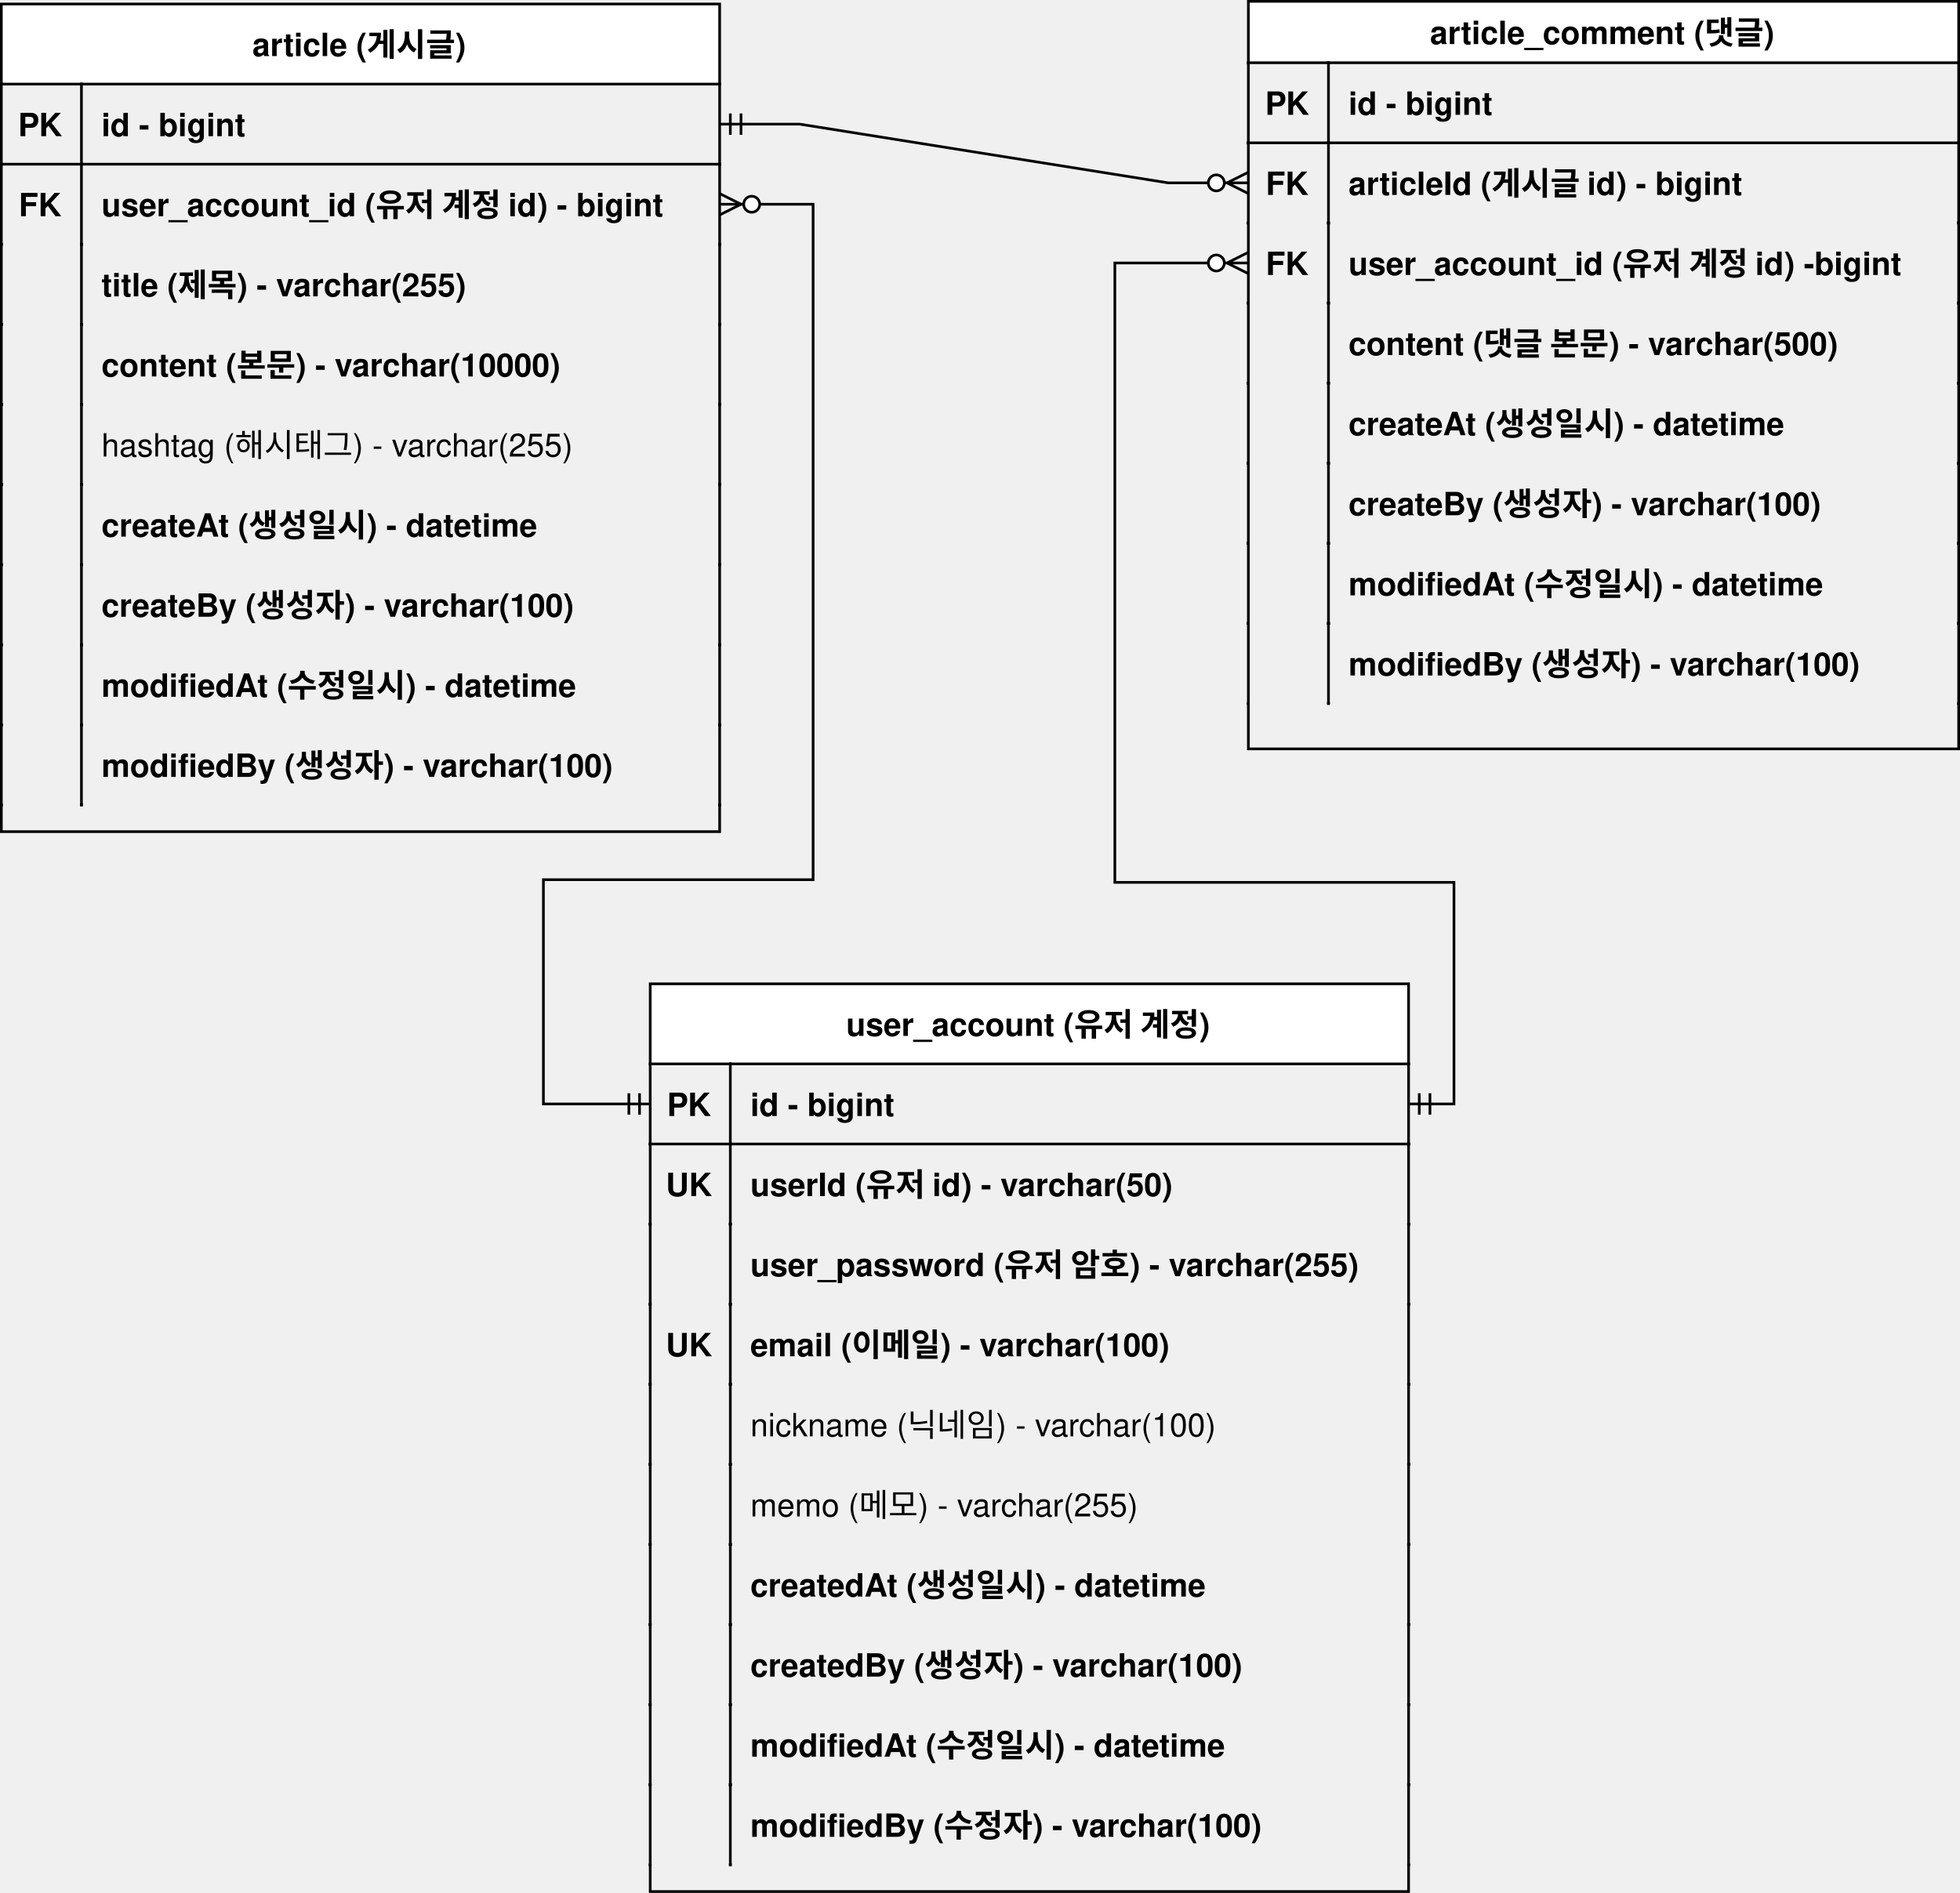
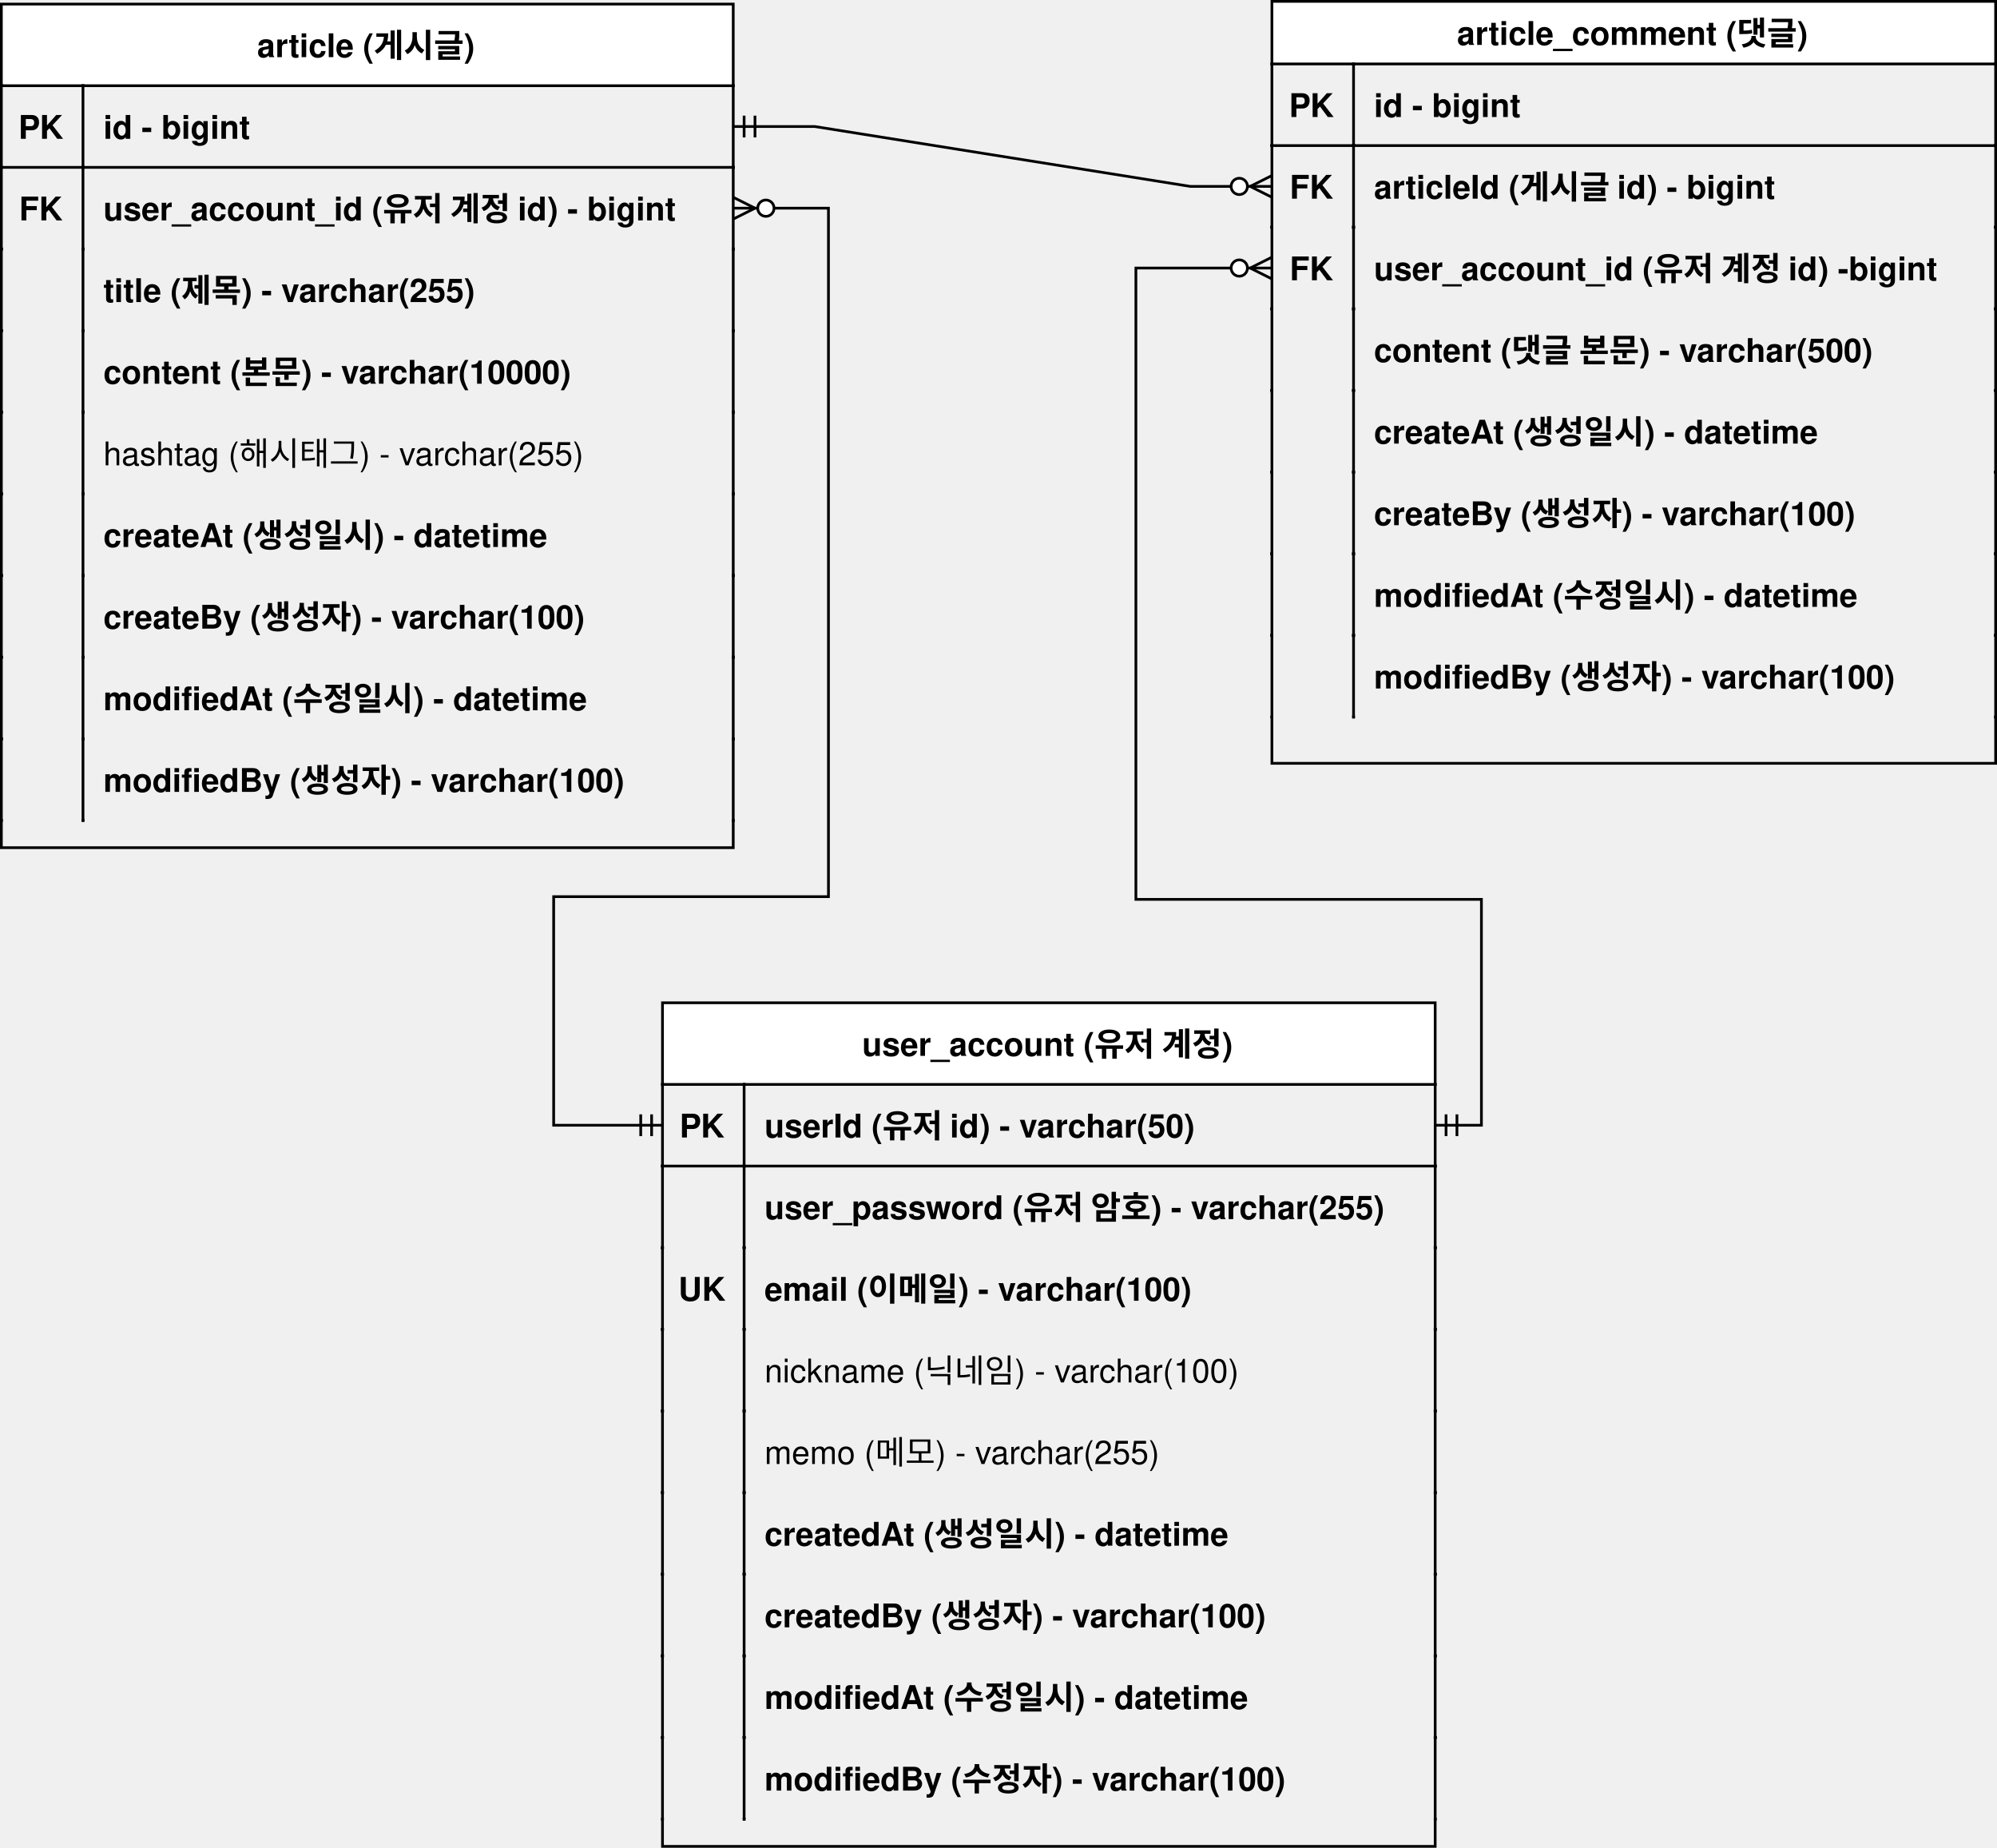
- <svg xmlns="http://www.w3.org/2000/svg" version="1.1" width="734px" height="709px" viewBox="-0.5 -0.5 734 709" content="&lt;mxfile host=&quot;app.diagrams.net&quot; modified=&quot;2023-03-05T07:37:19.100Z&quot; agent=&quot;5.0 (Macintosh; Intel Mac OS X 10_15_7) AppleWebKit/537.36 (KHTML, like Gecko) Chrome/110.0.0.0 Safari/537.36&quot; etag=&quot;miFwmunswZLl1FuSfKv6&quot; version=&quot;21.0.2&quot; type=&quot;github&quot;&gt;&lt;diagram id=&quot;R2lEEEUBdFMjLlhIrx00&quot; name=&quot;Page-1&quot;&gt;7V1tk6I4EP41VO192C0QUPwo6txd3Uzd3Ozu7d2nraxklFskFmZe3F9/CSSKJjK4gCLJljsFMQZIP91PEro7hj1evv6agNXiDgUwMnpm8GrYE6PXc02H/KUFm6zAc/pZwTwJg6zI3BV8DH/ArNDipU9hANesLCvCCEU4XO0XzlAcwxneKwNJgl72qz2iKNgrWIE5FAo+zkAkln4JA7xgT+Gau/LfYDhf8CtbJvtmCXhlVrBegAC97BXBV3yDYsxu8R4mSxDDGJNv7kDyHSaGO11gTJ90ZPRuyOeR1v4wR2geQbAK1x9maEmKZ2tS5eYRLMOIdnOuIZ81RC5nTw17nCCEs6Pl6xhGVFT7Yrg58u22HxLabokfjN8/b26/mzj+7cX+G9/dze8H39737KyZZxA9sQ4GCQ5npLd75jtjOjL8nuGNjenY8HxjOE5LPMMzf2F9iDdcMKQ7V/QQg2+0yF9j0hLDj22SAoIIDMKYPLw9sdLzKAKrdZhWz0oWYRTcgg16wrwhfuY/hq8weMjgQ+sSJN2SxugpbZwK4iO7Gfo1iMJ5TI5npHfoFf0Ersm93II1ZjXE/mNd+gwTDF9zRaw/f4VoCXGyIVXYtw6DDVOlgZedvuxw2esPs7JFDpM21yXAgDbftry92APRHRDPUznwe+ntX257nrveFu171zu4HIhIl8QAQx89xcE6jxpykHvQXVGKpVNw5Qi4OgqYFUUciHZPfAgNKt8gQatPIJlDzApWKKSSnT7DTF9TEIRRNEYRogiLUQx5tfS5XZ98SE+MzQ+u4ZIbGJNza3dOPrR6gscoXuOEIJVeChLAvEAKGh+jFbtOBB/5bSSsm+nxN4QxUf9j8CpWwLdBt9mX5psoKwDZnrhPlq0ryPb+j1Oki8jDPkap6V2EQQDjzDhQugA7iUuEKZXAttcPxXFoEspKxCktkZwI7BJ694aan9jaObS4L0ia1O+Z78n/b+Gcakj7xM4tf1bXX6/ALIznt9kv+2fBxetxTbVP1NRinJRq7hxAGahs7s0mzX3/4ubeE2R7035zX1Icg9Li6LytHwpiflrD5CuYzcg18dfU8L+jEwEyCxiZ9ID89ciNmumkwDY8hxUO3fRiv3SMKWqHVJdpIu4Hn6NP91+s+OHP5X/fh3+vZv/JxhOaJuqhieEZaUIu22pDgDOpvNj/xUBVihfkXSHSPw4xXx/K7P3YmPrGaGSMhtzmP4NktgDJu57rHl8pul7LXxU0Xbb8eP4jiG4+gr/M0Xj8Jbj5/PKX9d4SQKQNfz2GX7YK2Jjll8q2d52GvxCnStl9aU+ILwbo+n32MuQdtfdkxO97qeEfk4NDw2+Z5F8XTX9F2Chn+fXKUGOW37205ReHhi1U+JIqrORKkLQnxIWgBVgvMJhnln9C13d8J/dKeGJ4Nn83PJBwwbVOAmpHjnLGn7/o1ta/fuvvXdr6W9Umde0y/1ukavtviRO6WQLJJUeYL/pQez9JDxyDKA99KTAx/J2bEGeAgPwKh0vYQlw0Mw8ojyL1uECcUWouqIcLts6Zl+OCav5eLeOC8gLoPBeIvl4ZF/ibAi6YGkNTsiB0lZOAn6KB8gBSjwb0O+DGaMC5OA1c6UvgYqRqGrDElb4lCsLHEAa5SYFnDL2dC5CeFJyOI/XYQFxs1GxQExsMLs0G/M10N9hgWFoAXWeDnrjwx9lATwvqgZByRMBNgxiI+HWGlsuc34FHkGT/ZBwisaJdjEN0TTbu5oGIA4nl74ty7nmn4abdgYhyXCm96ijHV7EClh9g2OVQ1tz4Qlx0vNJAxGLo6hGHJORUiUDEqrgoGkacqKlvDSNKNHcOoOjVxabMvXtxcy8uLl5jIGIxbrWtlwScsJnA74FRnJTEUCLssCqAukwK8sAcvcjYFCl4ZyQFqWx5w1dOCsW4VYoU5GIWlxzriE7vLEdUxVOXOUJu+jRHNMURlnXpmYOEJFqo82UFoCQryOUqssJBkOL+y4KUDd6KXHQVeiOlGaEAXOKao2aEmhjBuTgjVFsnbBcjbJGqGcEW1wh17ErtKFKPC6pFOmsuKOCCwcW5oNrUr2Vc4JUWQNe5wBFnfTp2pU4AKUcDjk5j1RQN9MxL04DTqyTcdtHAFqmaBhzRA1DHrpRlgxNwpB4bKL3HRbNsYF+cDaqt/rWMDZTc0kLeFeLCn45dqRdC6hFBidUhGMwh73PS0yHePMAI4BDF0903mWSyUBWLPL2/wMvIyJyDYRyM6PZp5HT68AMm6BO6A/HGYAEuu++WIA7+TGGT0CeGAYMFfA3xP7wxcvwvLSe0kJ1NXnPVJht+EpOe+Sd/kvsVPd39LD3jvxNBxXC2Rk/JjHVJ4S4rmPPgUVJhsqcdW9aiSYNStoVJKpBnuHfDBai8R6nvyHYzMI48vrA1PEBi9uzsVzsUCg25Bw0dtpN1jdBOXa42xZ42Rnk3G71FHLVR3EOOCdPhA4u8HfMciR1zTrOL7Y7NkvsjqTx+luOrUCMrbREnxVhjXpmCZK80MKsQt0qNpqU9Ic6AlQjLqoiKggGye6KWvjFALtPcGWCiPWkaMvSyzeHOaujF2fTn9hv6csJQ0qlG2hOiTw2dEfBoLMlcYBeEtXOq7OJKSUXcKMcD2oumIR6Q7f52Vh64UheaQpRqwy9J35+uBa3Aev2CkuMEkBa6xtBJt4vwOrQnxM8wQi0eNd1khIp5ozUlHPerlO0Ld1ZOkOSO7szkwFLyjaq8K8Q5IFyCMNqSwyTdLcg3RsOUEJhrjSIvU6uiRz1G0BvGNcUIsv3izssIV7phXDFQNQVIsjjH4ex7DJZsm2ifelF6w/TAMUYOc6nxnC6ygFk/gJRjgYqpozULHGcB2b5xZ2UBSfroFqp8yf7fAlWzABdj3rUSLhFnADb8JwcjY9TJ9aCyhv8EzKhn+JXO19yk4ZduEndew3+lm8QVA1Ubfkl25izQNtBZF2qEkXJcoLMuNMYFsp3izush2qU3xmomXZB7hB5LuqDDq2pCkHI0oLMuNEYDsi3izkoD15p0oRiomgZ00oUKZFBP0oWOkoF2GGqIDGzz4mRwpTkXioGqyaBczgWRDFSfFNSTc6GjPFDCTSifc4GY3wWaoxhE5863wI9PyrdgGfXnWyiKWsynW5DnZWD93Zp0CzZ3OuHvtXnKoJPTLVj7m6darrvf0JF8CwQBYJOrxgYER2+45xxkAmBBG8fuS6hv9gvr29xc/GR9i23wtlPU7AnrVdsTU6VcTm1bkyalrNoWbvnSGrXd5uzhKB0ccEdZtRX0v3+g/zWpresdqNUbaivUZ3szH6vvuINK9a2BW0VtyWmCEM5XT8BqcYcCSGv8Dw==&lt;/diagram&gt;&lt;/mxfile&gt;" resource="https://app.diagrams.net/#HJIHYEON-PF%2Ffc_project-board%2Frefactor%252F%252329-domain%2Fdocuments%2Fproject-board-erd.svg">
+ <svg xmlns="http://www.w3.org/2000/svg" version="1.1" width="734px" height="679px" viewBox="-0.5 -0.5 734 679" content="&lt;mxfile host=&quot;app.diagrams.net&quot; modified=&quot;2023-03-07T05:51:35.971Z&quot; agent=&quot;5.0 (Macintosh; Intel Mac OS X 10_15_7) AppleWebKit/537.36 (KHTML, like Gecko) Chrome/110.0.0.0 Safari/537.36&quot; etag=&quot;F2UUUFcs4Ydt8sDI8vS6&quot; version=&quot;21.0.2&quot; type=&quot;github&quot;&gt;&lt;diagram id=&quot;R2lEEEUBdFMjLlhIrx00&quot; name=&quot;Page-1&quot;&gt;7V1tk5o6FP41zLQf2uFV8aOo2965u3P3btvbez91UskqLRIHs7vaX38TSBRNZLGAIqRjd+AYA+Q85zzJSQ7RrNFi/SEGy/kd8mGombq/1qyxZppW3yR/qWCTCvqDXiqYxYGfivSd4FPwC6ZCg0ufAh+umCwVYYRCHCz3hVMURXCK92QgjtHLfrFHFPp7giWYQUHwaQpCUfo18PE8lbqOvpN/hMFszq9s6OybBeCFmWA1Bz562RPBNb5BEWa3eA/jBYhghMk3dyD+CWPNmcwxpk861Mwb8nmkpd/PEJqFECyD1fspWhDxdEWK3DyCRRDSZs5U5LGKyOWsiWaNYoRwerRYj2BIVbWvhpsj327bIab1FvjB6N3z5vanjqOPL9Y/+O5udt///s600mqeQfjEGhjEOJiS1jb1N9pkqHmm5o60yUhzPW0wSiSu5upvWRviDVcMac4lPcTgOxV5K0xqYvixdCIgiMAgiMjDW2MjOQ9DsFwFSfFUMg9C/xZs0BPmFfEz7zFYQ/8hhQ8tS5B0Syqjp7RyqohP7Gbo1yAMZhE5npLWoVf0Yrgi93ILVpiVENuPNekzjDFcZ0SsPT9AtIA43pAi7FubwYabkpuevuxwafYGqWyewaTFbQkwoM22NW8v9kBsB0SzRA/8Xsz9y23PM9fbon3vegeXAyFpkghg6KGnyF9lUUMOMg+6EyVYOgVXtoCro4BZUsSBcPfEh9Cg+vVjtPwM4hnETLBEAdXs5Bmm9pqAIAjDEQoRRViEIsiLJc/teORDWmKkv3c0h9zAiJwbu3PyocVjPELRCscEqfRSkADmBVLQeBgt2XVC+MhvI2bNTI+/I4yJ+R+DV74Bvg66zb42X0VZDsj21H2ybh1Bt/d/nqJdRB72MUxc7zzwfRilzoHSBdhpXKJMqQa2rX6ojkOXUFQjdmGNZFRgFbC7V8z8xNrOYcU9QdOkvKm/I/+/BzNqIc1TO/f8aVlvtQTTIJrdpr/snQUXa+2opVonWmo+TgpVdw6g9Lvs7vU63X3v4u7eFXR703x3X1Ad/cLqaL2vHwhqflrB+BuYTsk18bfE8b+hAwEyChjq9ID8dcmN6smgwNJcmwkHTnKxty1jisoh1WaaiHr+l/Dz/Vcjevhr8ePn4J/l9IesP6FoohqaGJyRJuS6LdcFOJPJi+2fD9RO8YK8KUT6xwHm8aHU34+0iacNh9pwwH3+M4incxC/MR3neKToej1/WdC02fPj2S8/vPkE/taHo9FX/+bLy9/GO0MAkXL81Th+WRSwNs8v1a15nY4/F6ed8vvSlhAnBmj8Pp0MeUP9Penxe27i+Efk4NDxGzr510bXXxI2nfP8KjJUm+d3Lu35xa5hAw2+oAl3MhIkbQkxEDQHqzkGs9Tzj2l8x7MzU8JjzbX43HBfwgXXOgioHDmdc/58olt5/+q9v3tp72+UG9Q1y/1vkar8vyEO6KYxJJccYh70of5+nBzYGjEeOikw1rzdMiHOAD75FQ4WsIG4qGccUBxF3eMCcUSpuKAaLtguzrwcF5Rb79UwLiiugNZzgbjWK+UCb5PDBRNtoEsCQlc5CPgtGigOoO7RgJoDro0G7IvTwJVOAucjVdGAIUb6FsgPHgPoZwYFrjZwd0uA1KDgdBx1jw3EYKNig4rYoH9pNuAz0+1gg0FhBbSdDUwx8MfZQA0LqoFQ54iAuwYxEfHbFC0WmXUHLkGS9Zt5iMSLtjEP0dFZv5snIvYlnr8n6tl0T8NNsxMR5bjqdNRRjq98AyzewbCKoay+/oUYdLzSRMR86KoehyTltBOJiGVxkdeNONFSX+tGFKjuHEBR0cW63L1zcXcvBhevMRExH7fK10sSTthI4A9fy38pidaJtMOyAGozKcgTc1SQsS5ScM9IClLd8oqvnBTycdspUpCrWQw5VpGd3lqOKIunNnOE3PUpjqiLIwzj0iMHCUk00OaLKqCTrCDXq8gKB0mK+5MFCRu8lrnodGhGSjFCDrjEmKNihIoYwb44I5SLEzaLEbZIVYxgiTFClbtSOYq6xwXlMp0VF+RwQf/iXFBu6NcwLnALK6DtXGCLoz6Vu1IlgDpHA7Z6jVVdNGDql6YB2yyl3GbRwBapigZscQWgyl0pygYn4Kh7bNDpPS7qZQPr4mxQLvrXMDbo5JYW8qYQA38qd6VaCHWPCApEh6A/g7zNSUsHePMAQ4ADFE1236SaSVNVDPL03hwvQi1dHAwjf0i3TyOnk4dfMEaf0R2INhpLcNl9twCR/1cCm5g+MfQZLOA6wP/yysjxf1ROaCE9G68zxcYbfhKRlvk3e5L5FT3d/Sw5478TQcVwtkJP8ZQ1Se4uK5jz4FFSYbqnDVvUo0mTUrbCOFHIM9y74RxU3qNk7ch2MzCOPB7YGhwgMX129qsdCoWKnIOKDutJm0aop6qlNvkrbbTiy2zUFnHUR/EVckyZNu9YZP2Ya0v8WKs2iZOvR+py/1mOr1yLLLVFnBRjta3KFDR7pYlZubjtVG9a2hLiCJhyBV+nL2GJ3fL83XKbFvSha4BOTi/aOdGUX+lFF6nuDFhSU6w1sYFsB7mzssGVzq/molT5fsm7nZOBwhKsVi8oPs4BidDRBnbyLnG3RS8M/51F+ZVMt7aTEUq+VFRRwlFKkO0Wd1ZKkLxX9EvzRwgFtdHJaLu8KcRoO1yAINxywzjZScLThoOED9i0a0cC7WXR0z1CUJsJ1UQI0l3kzssIV7qZUD5QFQVI3vAZBdOfEViwLUQ9usLGHSQHtja02XSra7eRBfTqAdQ5Fij5WlHFAsdZQLaj3FlZQPJq0QaafMH23wJVsQBXY3bZDVwgzgCs+59uIt3KcFBRx38CZrrn+Dv9Ls9aHb9sM7nzOv4r3UAoH6jK8Uve3JkmYfkqI7dCGHWOC1RGbl1cIN1M7ryrh9o0YdzNhFz5aqFjCblq6X1FCOocDaiM3NpoQLaZ3Flp4FoTcvOBqmhAJeSWIINqEnJbSgZqvVBdZCDbS+68ZHCl+bj5QFVkUCwfVySDrg8KqsnHbSkPFFgmlM3HJe53jmYoAuG5c3H58Um5uIZWfS5uXrJKNhVXnrPL2rsxqbgWX3TCpzf46yROTsU19jfWMxxnv6IjubgEAWCTKcY6BEdv2LQPskTZAt1j9yWU13u55S3uLn6zvME2/9kZavqE1ZrtiWn0lzPbxqTQFzXb3O0AGmO22/c5cJT2D7ijqNkK9t87sP+KzNZxD8zqFbMVyrN9O4+Vt51+qfJG3yljtuQ0Rghni8dgOb9DPqQl/gc=&lt;/diagram&gt;&lt;/mxfile&gt;" resource="https://app.diagrams.net/#HJIHYEON-PF%2Ffc_project-board%2Ffeature%252F%252344-modify-erd-user-account%2Fdocuments%2Fproject-board-erd.svg">
  <defs>
    <clipPath id="mx-clip-0-31-30-30-0">
      <rect x="0" y="31" width="30" height="30" />
    </clipPath>
    <clipPath id="mx-clip-36-31-233-30-0">
      <rect x="36" y="31" width="233" height="30" />
    </clipPath>
    <clipPath id="mx-clip-0-61-30-30-0">
      <rect x="0" y="61" width="30" height="30" />
    </clipPath>
    <clipPath id="mx-clip-36-61-233-30-0">
      <rect x="36" y="61" width="233" height="30" />
    </clipPath>
    <clipPath id="mx-clip-36-91-233-30-0">
      <rect x="36" y="91" width="233" height="30" />
    </clipPath>
    <clipPath id="mx-clip-36-121-233-30-0">
      <rect x="36" y="121" width="233" height="30" />
    </clipPath>
    <clipPath id="mx-clip-36-151-233-30-0">
      <rect x="36" y="151" width="233" height="30" />
    </clipPath>
    <clipPath id="mx-clip-36-181-233-30-0">
      <rect x="36" y="181" width="233" height="30" />
    </clipPath>
    <clipPath id="mx-clip-36-211-233-30-0">
      <rect x="36" y="211" width="233" height="30" />
    </clipPath>
    <clipPath id="mx-clip-36-241-233-30-0">
      <rect x="36" y="241" width="233" height="30" />
    </clipPath>
    <clipPath id="mx-clip-36-271-233-30-0">
      <rect x="36" y="271" width="233" height="30" />
    </clipPath>
    <clipPath id="mx-clip-467-23-30-30-0">
      <rect x="467" y="23" width="30" height="30" />
    </clipPath>
    <clipPath id="mx-clip-503-23-230-30-0">
      <rect x="503" y="23" width="230" height="30" />
    </clipPath>
    <clipPath id="mx-clip-467-53-30-30-0">
      <rect x="467" y="53" width="30" height="30" />
    </clipPath>
    <clipPath id="mx-clip-503-53-230-30-0">
      <rect x="503" y="53" width="230" height="30" />
    </clipPath>
    <clipPath id="mx-clip-467-83-30-30-0">
      <rect x="467" y="83" width="30" height="30" />
    </clipPath>
    <clipPath id="mx-clip-503-83-230-30-0">
      <rect x="503" y="83" width="230" height="30" />
    </clipPath>
    <clipPath id="mx-clip-503-113-230-30-0">
      <rect x="503" y="113" width="230" height="30" />
    </clipPath>
    <clipPath id="mx-clip-503-143-230-30-0">
      <rect x="503" y="143" width="230" height="30" />
    </clipPath>
    <clipPath id="mx-clip-503-173-230-30-0">
      <rect x="503" y="173" width="230" height="30" />
    </clipPath>
    <clipPath id="mx-clip-503-203-230-30-0">
      <rect x="503" y="203" width="230" height="30" />
    </clipPath>
    <clipPath id="mx-clip-503-233-230-30-0">
      <rect x="503" y="233" width="230" height="30" />
    </clipPath>
    <clipPath id="mx-clip-243-398-30-30-0">
      <rect x="243" y="398" width="30" height="30" />
    </clipPath>
    <clipPath id="mx-clip-279-398-248-30-0">
      <rect x="279" y="398" width="248" height="30" />
    </clipPath>
-     <clipPath id="mx-clip-243-428-30-30-0">
-       <rect x="243" y="428" width="30" height="30" />
-     </clipPath>
    <clipPath id="mx-clip-279-428-248-30-0">
      <rect x="279" y="428" width="248" height="30" />
    </clipPath>
+     <clipPath id="mx-clip-243-458-30-30-0">
+       <rect x="243" y="458" width="30" height="30" />
+     </clipPath>
    <clipPath id="mx-clip-279-458-248-30-0">
      <rect x="279" y="458" width="248" height="30" />
    </clipPath>
-     <clipPath id="mx-clip-243-488-30-30-0">
-       <rect x="243" y="488" width="30" height="30" />
-     </clipPath>
    <clipPath id="mx-clip-279-488-248-30-0">
      <rect x="279" y="488" width="248" height="30" />
    </clipPath>
    <clipPath id="mx-clip-279-518-248-30-0">
      <rect x="279" y="518" width="248" height="30" />
    </clipPath>
    <clipPath id="mx-clip-279-548-248-30-0">
      <rect x="279" y="548" width="248" height="30" />
    </clipPath>
    <clipPath id="mx-clip-279-578-248-30-0">
      <rect x="279" y="578" width="248" height="30" />
    </clipPath>
    <clipPath id="mx-clip-279-608-248-30-0">
      <rect x="279" y="608" width="248" height="30" />
    </clipPath>
    <clipPath id="mx-clip-279-638-248-30-0">
      <rect x="279" y="638" width="248" height="30" />
-     </clipPath>
-     <clipPath id="mx-clip-279-668-248-30-0">
-       <rect x="279" y="668" width="248" height="30" />
    </clipPath>
  </defs>
  <g>
    <path d="M 0 31 L 0 1 L 269 1 L 269 31" fill="rgb(255, 255, 255)" stroke="rgb(0, 0, 0)" stroke-miterlimit="10" pointer-events="all" />
    <path d="M 0 31 L 0 311 L 269 311 L 269 31" fill="none" stroke="rgb(0, 0, 0)" stroke-miterlimit="10" pointer-events="none" />
    <path d="M 0 31 L 269 31" fill="none" stroke="rgb(0, 0, 0)" stroke-miterlimit="10" pointer-events="none" />
    <path d="M 30 31 L 30 61 L 30 91 L 30 121 L 30 151 L 30 181 L 30 211 L 30 241 L 30 271 L 30 301" fill="none" stroke="rgb(0, 0, 0)" stroke-miterlimit="10" pointer-events="none" />
    <g fill="rgb(0, 0, 0)" font-family="Helvetica" font-weight="bold" pointer-events="none" text-anchor="middle" font-size="12px">
      <text x="134" y="20.5">article (게시글)</text>
    </g>
    <path d="M 0 31 M 269 31 M 269 61 L 0 61" fill="none" stroke="rgb(0, 0, 0)" stroke-linecap="square" stroke-miterlimit="10" pointer-events="none" />
    <path d="M 0 31 M 30 31 M 30 61 M 0 61" fill="none" stroke="rgb(0, 0, 0)" stroke-linecap="square" stroke-miterlimit="10" pointer-events="none" />
    <g fill="rgb(0, 0, 0)" font-family="Helvetica" font-weight="bold" pointer-events="none" clip-path="url(#mx-clip-0-31-30-30-0)" text-anchor="middle" font-size="12px">
      <text x="14.5" y="50.5">PK</text>
    </g>
    <path d="M 30 31 M 269 31 M 269 61 M 30 61" fill="none" stroke="rgb(0, 0, 0)" stroke-linecap="square" stroke-miterlimit="10" pointer-events="none" />
    <g fill="rgb(0, 0, 0)" font-family="Helvetica" font-weight="bold" pointer-events="none" clip-path="url(#mx-clip-36-31-233-30-0)" font-size="12px">
      <text x="37.5" y="50.5">id - bigint</text>
    </g>
    <path d="M 0 61 M 269 61 M 269 91 M 0 91" fill="none" stroke="rgb(0, 0, 0)" stroke-linecap="square" stroke-miterlimit="10" pointer-events="none" />
    <path d="M 0 61 M 30 61 M 30 91 M 0 91" fill="none" stroke="rgb(0, 0, 0)" stroke-linecap="square" stroke-miterlimit="10" pointer-events="none" />
    <g fill="rgb(0, 0, 0)" font-family="Helvetica" font-weight="bold" pointer-events="none" clip-path="url(#mx-clip-0-61-30-30-0)" text-anchor="middle" font-size="12px">
      <text x="14.5" y="80.5">FK</text>
    </g>
    <path d="M 30 61 M 269 61 M 269 91 M 30 91" fill="none" stroke="rgb(0, 0, 0)" stroke-linecap="square" stroke-miterlimit="10" pointer-events="none" />
    <g fill="rgb(0, 0, 0)" font-family="Helvetica" font-weight="bold" pointer-events="none" clip-path="url(#mx-clip-36-61-233-30-0)" font-size="12px">
      <text x="37.5" y="80.5">user_account_id (유저 계정 id) - bigint</text>
    </g>
    <path d="M 0 91 M 269 91 M 269 121 M 0 121" fill="none" stroke="rgb(0, 0, 0)" stroke-linecap="square" stroke-miterlimit="10" pointer-events="none" />
    <path d="M 0 91 M 30 91 M 30 121 M 0 121" fill="none" stroke="rgb(0, 0, 0)" stroke-linecap="square" stroke-miterlimit="10" pointer-events="none" />
    <path d="M 30 91 M 269 91 M 269 121 M 30 121" fill="none" stroke="rgb(0, 0, 0)" stroke-linecap="square" stroke-miterlimit="10" pointer-events="none" />
    <g fill="rgb(0, 0, 0)" font-family="Helvetica" font-weight="bold" pointer-events="none" clip-path="url(#mx-clip-36-91-233-30-0)" font-size="12px">
      <text x="37.5" y="110.5">title (제목) - varchar(255)</text>
    </g>
    <path d="M 0 121 M 269 121 M 269 151 M 0 151" fill="none" stroke="rgb(0, 0, 0)" stroke-linecap="square" stroke-miterlimit="10" pointer-events="none" />
    <path d="M 0 121 M 30 121 M 30 151 M 0 151" fill="none" stroke="rgb(0, 0, 0)" stroke-linecap="square" stroke-miterlimit="10" pointer-events="none" />
    <path d="M 30 121 M 269 121 M 269 151 M 30 151" fill="none" stroke="rgb(0, 0, 0)" stroke-linecap="square" stroke-miterlimit="10" pointer-events="none" />
    <g fill="rgb(0, 0, 0)" font-family="Helvetica" font-weight="bold" pointer-events="none" clip-path="url(#mx-clip-36-121-233-30-0)" font-size="12px">
      <text x="37.5" y="140.5">content (본문) - varchar(10000)</text>
    </g>
    <path d="M 0 151 M 269 151 M 269 181 M 0 181" fill="none" stroke="rgb(0, 0, 0)" stroke-linecap="square" stroke-miterlimit="10" pointer-events="none" />
    <path d="M 0 151 M 30 151 M 30 181 M 0 181" fill="none" stroke="rgb(0, 0, 0)" stroke-linecap="square" stroke-miterlimit="10" pointer-events="none" />
    <path d="M 30 151 M 269 151 M 269 181 M 30 181" fill="none" stroke="rgb(0, 0, 0)" stroke-linecap="square" stroke-miterlimit="10" pointer-events="none" />
    <g fill="rgb(0, 0, 0)" font-family="Helvetica" pointer-events="none" clip-path="url(#mx-clip-36-151-233-30-0)" font-size="12px">
      <text x="37.5" y="170.5">hashtag (해시태그) - varchar(255)</text>
    </g>
    <path d="M 0 181 M 269 181 M 269 211 M 0 211" fill="none" stroke="rgb(0, 0, 0)" stroke-linecap="square" stroke-miterlimit="10" pointer-events="none" />
    <path d="M 0 181 M 30 181 M 30 211 M 0 211" fill="none" stroke="rgb(0, 0, 0)" stroke-linecap="square" stroke-miterlimit="10" pointer-events="none" />
    <path d="M 30 181 M 269 181 M 269 211 M 30 211" fill="none" stroke="rgb(0, 0, 0)" stroke-linecap="square" stroke-miterlimit="10" pointer-events="none" />
    <g fill="rgb(0, 0, 0)" font-family="Helvetica" font-weight="bold" pointer-events="none" clip-path="url(#mx-clip-36-181-233-30-0)" font-size="12px">
      <text x="37.5" y="200.5">createAt (생성일시) - datetime</text>
    </g>
    <path d="M 0 211 M 269 211 M 269 241 M 0 241" fill="none" stroke="rgb(0, 0, 0)" stroke-linecap="square" stroke-miterlimit="10" pointer-events="none" />
    <path d="M 0 211 M 30 211 M 30 241 M 0 241" fill="none" stroke="rgb(0, 0, 0)" stroke-linecap="square" stroke-miterlimit="10" pointer-events="none" />
    <path d="M 30 211 M 269 211 M 269 241 M 30 241" fill="none" stroke="rgb(0, 0, 0)" stroke-linecap="square" stroke-miterlimit="10" pointer-events="none" />
    <g fill="rgb(0, 0, 0)" font-family="Helvetica" font-weight="bold" pointer-events="none" clip-path="url(#mx-clip-36-211-233-30-0)" font-size="12px">
      <text x="37.5" y="230.5">createBy (생성자) - varchar(100)</text>
    </g>
    <path d="M 0 241 M 269 241 M 269 271 M 0 271" fill="none" stroke="rgb(0, 0, 0)" stroke-linecap="square" stroke-miterlimit="10" pointer-events="none" />
    <path d="M 0 241 M 30 241 M 30 271 M 0 271" fill="none" stroke="rgb(0, 0, 0)" stroke-linecap="square" stroke-miterlimit="10" pointer-events="none" />
    <path d="M 30 241 M 269 241 M 269 271 M 30 271" fill="none" stroke="rgb(0, 0, 0)" stroke-linecap="square" stroke-miterlimit="10" pointer-events="none" />
    <g fill="rgb(0, 0, 0)" font-family="Helvetica" font-weight="bold" pointer-events="none" clip-path="url(#mx-clip-36-241-233-30-0)" font-size="12px">
      <text x="37.5" y="260.5">modifiedAt (수정일시) - datetime</text>
    </g>
    <path d="M 0 271 M 269 271 M 269 301 M 0 301" fill="none" stroke="rgb(0, 0, 0)" stroke-linecap="square" stroke-miterlimit="10" pointer-events="none" />
    <path d="M 0 271 M 30 271 M 30 301 M 0 301" fill="none" stroke="rgb(0, 0, 0)" stroke-linecap="square" stroke-miterlimit="10" pointer-events="none" />
    <path d="M 30 271 M 269 271 M 269 301 M 30 301" fill="none" stroke="rgb(0, 0, 0)" stroke-linecap="square" stroke-miterlimit="10" pointer-events="none" />
    <g fill="rgb(0, 0, 0)" font-family="Helvetica" font-weight="bold" pointer-events="none" clip-path="url(#mx-clip-36-271-233-30-0)" font-size="12px">
      <text x="37.5" y="290.5">modifiedBy (생성자) - varchar(100)</text>
    </g>
    <path d="M 467 23 L 467 0 L 733 0 L 733 23" fill="rgb(255, 255, 255)" stroke="rgb(0, 0, 0)" stroke-miterlimit="10" pointer-events="none" />
    <path d="M 467 23 L 467 280 L 733 280 L 733 23" fill="none" stroke="rgb(0, 0, 0)" stroke-miterlimit="10" pointer-events="none" />
    <path d="M 467 23 L 733 23" fill="none" stroke="rgb(0, 0, 0)" stroke-miterlimit="10" pointer-events="none" />
    <path d="M 497 23 L 497 53 L 497 83 L 497 113 L 497 143 L 497 173 L 497 203 L 497 233 L 497 263" fill="none" stroke="rgb(0, 0, 0)" stroke-miterlimit="10" pointer-events="none" />
    <g fill="rgb(0, 0, 0)" font-family="Helvetica" font-weight="bold" pointer-events="none" text-anchor="middle" font-size="12px">
      <text x="599.5" y="16">article_comment (댓글)</text>
    </g>
    <path d="M 467 23 M 733 23 M 733 53 L 467 53" fill="none" stroke="rgb(0, 0, 0)" stroke-linecap="square" stroke-miterlimit="10" pointer-events="none" />
    <path d="M 467 23 M 497 23 M 497 53 M 467 53" fill="none" stroke="rgb(0, 0, 0)" stroke-linecap="square" stroke-miterlimit="10" pointer-events="none" />
    <g fill="rgb(0, 0, 0)" font-family="Helvetica" font-weight="bold" pointer-events="none" clip-path="url(#mx-clip-467-23-30-30-0)" text-anchor="middle" font-size="12px">
      <text x="481.5" y="42.5">PK</text>
    </g>
    <path d="M 497 23 M 733 23 M 733 53 M 497 53" fill="none" stroke="rgb(0, 0, 0)" stroke-linecap="square" stroke-miterlimit="10" pointer-events="none" />
    <g fill="rgb(0, 0, 0)" font-family="Helvetica" font-weight="bold" pointer-events="none" clip-path="url(#mx-clip-503-23-230-30-0)" font-size="12px">
      <text x="504.5" y="42.5">id - bigint</text>
    </g>
    <path d="M 467 53 M 733 53 M 733 83 M 467 83" fill="none" stroke="rgb(0, 0, 0)" stroke-linecap="square" stroke-miterlimit="10" pointer-events="none" />
    <path d="M 467 53 M 497 53 M 497 83 M 467 83" fill="none" stroke="rgb(0, 0, 0)" stroke-linecap="square" stroke-miterlimit="10" pointer-events="none" />
    <g fill="rgb(0, 0, 0)" font-family="Helvetica" font-weight="bold" pointer-events="none" clip-path="url(#mx-clip-467-53-30-30-0)" text-anchor="middle" font-size="12px">
      <text x="481.5" y="72.5">FK</text>
    </g>
    <path d="M 497 53 M 733 53 M 733 83 M 497 83" fill="none" stroke="rgb(0, 0, 0)" stroke-linecap="square" stroke-miterlimit="10" pointer-events="none" />
    <g fill="rgb(0, 0, 0)" font-family="Helvetica" font-weight="bold" pointer-events="none" clip-path="url(#mx-clip-503-53-230-30-0)" font-size="12px">
      <text x="504.5" y="72.5">articleId (게시글 id) - bigint</text>
    </g>
    <path d="M 467 83 M 733 83 M 733 113 M 467 113" fill="none" stroke="rgb(0, 0, 0)" stroke-linecap="square" stroke-miterlimit="10" pointer-events="none" />
    <path d="M 467 83 M 497 83 M 497 113 M 467 113" fill="none" stroke="rgb(0, 0, 0)" stroke-linecap="square" stroke-miterlimit="10" pointer-events="none" />
    <g fill="rgb(0, 0, 0)" font-family="Helvetica" font-weight="bold" pointer-events="none" clip-path="url(#mx-clip-467-83-30-30-0)" text-anchor="middle" font-size="12px">
      <text x="481.5" y="102.5">FK</text>
    </g>
    <path d="M 497 83 M 733 83 M 733 113 M 497 113" fill="none" stroke="rgb(0, 0, 0)" stroke-linecap="square" stroke-miterlimit="10" pointer-events="none" />
    <g fill="rgb(0, 0, 0)" font-family="Helvetica" font-weight="bold" pointer-events="none" clip-path="url(#mx-clip-503-83-230-30-0)" font-size="12px">
      <text x="504.5" y="102.5">user_account_id (유저 계정 id) -bigint</text>
    </g>
    <path d="M 467 113 M 733 113 M 733 143 M 467 143" fill="none" stroke="rgb(0, 0, 0)" stroke-linecap="square" stroke-miterlimit="10" pointer-events="none" />
    <path d="M 467 113 M 497 113 M 497 143 M 467 143" fill="none" stroke="rgb(0, 0, 0)" stroke-linecap="square" stroke-miterlimit="10" pointer-events="none" />
    <path d="M 497 113 M 733 113 M 733 143 M 497 143" fill="none" stroke="rgb(0, 0, 0)" stroke-linecap="square" stroke-miterlimit="10" pointer-events="none" />
    <g fill="rgb(0, 0, 0)" font-family="Helvetica" font-weight="bold" pointer-events="none" clip-path="url(#mx-clip-503-113-230-30-0)" font-size="12px">
      <text x="504.5" y="132.5">content (댓글 본문) - varchar(500)</text>
    </g>
    <path d="M 467 143 M 733 143 M 733 173 M 467 173" fill="none" stroke="rgb(0, 0, 0)" stroke-linecap="square" stroke-miterlimit="10" pointer-events="none" />
    <path d="M 467 143 M 497 143 M 497 173 M 467 173" fill="none" stroke="rgb(0, 0, 0)" stroke-linecap="square" stroke-miterlimit="10" pointer-events="none" />
    <path d="M 497 143 M 733 143 M 733 173 M 497 173" fill="none" stroke="rgb(0, 0, 0)" stroke-linecap="square" stroke-miterlimit="10" pointer-events="none" />
    <g fill="rgb(0, 0, 0)" font-family="Helvetica" font-weight="bold" pointer-events="none" clip-path="url(#mx-clip-503-143-230-30-0)" font-size="12px">
      <text x="504.5" y="162.5">createAt (생성일시) - datetime</text>
    </g>
    <path d="M 467 173 M 733 173 M 733 203 M 467 203" fill="none" stroke="rgb(0, 0, 0)" stroke-linecap="square" stroke-miterlimit="10" pointer-events="none" />
    <path d="M 467 173 M 497 173 M 497 203 M 467 203" fill="none" stroke="rgb(0, 0, 0)" stroke-linecap="square" stroke-miterlimit="10" pointer-events="none" />
    <path d="M 497 173 M 733 173 M 733 203 M 497 203" fill="none" stroke="rgb(0, 0, 0)" stroke-linecap="square" stroke-miterlimit="10" pointer-events="none" />
    <g fill="rgb(0, 0, 0)" font-family="Helvetica" font-weight="bold" pointer-events="none" clip-path="url(#mx-clip-503-173-230-30-0)" font-size="12px">
      <text x="504.5" y="192.5">createBy (생성자) - varchar(100)</text>
    </g>
    <path d="M 467 203 M 733 203 M 733 233 M 467 233" fill="none" stroke="rgb(0, 0, 0)" stroke-linecap="square" stroke-miterlimit="10" pointer-events="none" />
    <path d="M 467 203 M 497 203 M 497 233 M 467 233" fill="none" stroke="rgb(0, 0, 0)" stroke-linecap="square" stroke-miterlimit="10" pointer-events="none" />
    <path d="M 497 203 M 733 203 M 733 233 M 497 233" fill="none" stroke="rgb(0, 0, 0)" stroke-linecap="square" stroke-miterlimit="10" pointer-events="none" />
    <g fill="rgb(0, 0, 0)" font-family="Helvetica" font-weight="bold" pointer-events="none" clip-path="url(#mx-clip-503-203-230-30-0)" font-size="12px">
      <text x="504.5" y="222.5">modifiedAt (수정일시) - datetime</text>
    </g>
    <path d="M 467 233 M 733 233 M 733 263 M 467 263" fill="none" stroke="rgb(0, 0, 0)" stroke-linecap="square" stroke-miterlimit="10" pointer-events="none" />
    <path d="M 467 233 M 497 233 M 497 263 M 467 263" fill="none" stroke="rgb(0, 0, 0)" stroke-linecap="square" stroke-miterlimit="10" pointer-events="none" />
    <path d="M 497 233 M 733 233 M 733 263 M 497 263" fill="none" stroke="rgb(0, 0, 0)" stroke-linecap="square" stroke-miterlimit="10" pointer-events="none" />
    <g fill="rgb(0, 0, 0)" font-family="Helvetica" font-weight="bold" pointer-events="none" clip-path="url(#mx-clip-503-233-230-30-0)" font-size="12px">
      <text x="504.5" y="252.5">modifiedBy (생성자) - varchar(100)</text>
    </g>
    <path d="M 269 46 L 299 46 L 437 68 L 467 68" fill="none" stroke="rgb(0, 0, 0)" stroke-miterlimit="10" pointer-events="none" />
    <path d="M 273 42 L 273 50 M 277 42 L 277 50" fill="none" stroke="rgb(0, 0, 0)" stroke-miterlimit="10" pointer-events="none" />
    <ellipse cx="455" cy="68" rx="3" ry="3" fill="#ffffff" stroke="rgb(0, 0, 0)" pointer-events="none" />
    <path d="M 467 64 L 459 68 L 467 72" fill="none" stroke="rgb(0, 0, 0)" stroke-miterlimit="10" pointer-events="none" />
    <path d="M 243 398 L 243 368 L 527 368 L 527 398" fill="rgb(255, 255, 255)" stroke="rgb(0, 0, 0)" stroke-miterlimit="10" pointer-events="none" />
-     <path d="M 243 398 L 243 708 L 527 708 L 527 398" fill="none" stroke="rgb(0, 0, 0)" stroke-miterlimit="10" pointer-events="none" />
+     <path d="M 243 398 L 243 678 L 527 678 L 527 398" fill="none" stroke="rgb(0, 0, 0)" stroke-miterlimit="10" pointer-events="none" />
    <path d="M 243 398 L 527 398" fill="none" stroke="rgb(0, 0, 0)" stroke-miterlimit="10" pointer-events="none" />
-     <path d="M 273 398 L 273 428 L 273 458 L 273 488 L 273 518 L 273 548 L 273 578 L 273 608 L 273 638 L 273 668 L 273 698" fill="none" stroke="rgb(0, 0, 0)" stroke-miterlimit="10" pointer-events="none" />
+     <path d="M 273 398 L 273 428 L 273 458 L 273 488 L 273 518 L 273 548 L 273 578 L 273 608 L 273 638 L 273 668" fill="none" stroke="rgb(0, 0, 0)" stroke-miterlimit="10" pointer-events="none" />
    <g fill="rgb(0, 0, 0)" font-family="Helvetica" font-weight="bold" pointer-events="none" text-anchor="middle" font-size="12px">
      <text x="384.5" y="387.5">user_account (유저 계정)</text>
    </g>
    <path d="M 243 398 M 527 398 M 527 428 L 243 428" fill="none" stroke="rgb(0, 0, 0)" stroke-linecap="square" stroke-miterlimit="10" pointer-events="none" />
    <path d="M 243 398 M 273 398 M 273 428 M 243 428" fill="none" stroke="rgb(0, 0, 0)" stroke-linecap="square" stroke-miterlimit="10" pointer-events="none" />
    <g fill="rgb(0, 0, 0)" font-family="Helvetica" font-weight="bold" pointer-events="none" clip-path="url(#mx-clip-243-398-30-30-0)" text-anchor="middle" font-size="12px">
      <text x="257.5" y="417.5">PK</text>
    </g>
    <path d="M 273 398 M 527 398 M 527 428 M 273 428" fill="none" stroke="rgb(0, 0, 0)" stroke-linecap="square" stroke-miterlimit="10" pointer-events="none" />
    <g fill="rgb(0, 0, 0)" font-family="Helvetica" font-weight="bold" pointer-events="none" clip-path="url(#mx-clip-279-398-248-30-0)" font-size="12px">
-       <text x="280.5" y="417.5">id - bigint</text>
+       <text x="280.5" y="417.5">userId (유저 id) - varchar(50)</text>
    </g>
    <path d="M 243 428 M 527 428 M 527 458 M 243 458" fill="none" stroke="rgb(0, 0, 0)" stroke-linecap="square" stroke-miterlimit="10" pointer-events="none" />
    <path d="M 243 428 M 273 428 M 273 458 M 243 458" fill="none" stroke="rgb(0, 0, 0)" stroke-linecap="square" stroke-miterlimit="10" pointer-events="none" />
-     <g fill="rgb(0, 0, 0)" font-family="Helvetica" font-weight="bold" pointer-events="none" clip-path="url(#mx-clip-243-428-30-30-0)" text-anchor="middle" font-size="12px">
-       <text x="257.5" y="447.5">UK</text>
-     </g>
    <path d="M 273 428 M 527 428 M 527 458 M 273 458" fill="none" stroke="rgb(0, 0, 0)" stroke-linecap="square" stroke-miterlimit="10" pointer-events="none" />
    <g fill="rgb(0, 0, 0)" font-family="Helvetica" font-weight="bold" pointer-events="none" clip-path="url(#mx-clip-279-428-248-30-0)" font-size="12px">
-       <text x="280.5" y="447.5">userId (유저 id) - varchar(50)</text>
+       <text x="280.5" y="447.5">user_password (유저 암호) - varchar(255)</text>
    </g>
    <path d="M 243 458 M 527 458 M 527 488 M 243 488" fill="none" stroke="rgb(0, 0, 0)" stroke-linecap="square" stroke-miterlimit="10" pointer-events="none" />
    <path d="M 243 458 M 273 458 M 273 488 M 243 488" fill="none" stroke="rgb(0, 0, 0)" stroke-linecap="square" stroke-miterlimit="10" pointer-events="none" />
+     <g fill="rgb(0, 0, 0)" font-family="Helvetica" font-weight="bold" pointer-events="none" clip-path="url(#mx-clip-243-458-30-30-0)" text-anchor="middle" font-size="12px">
+       <text x="257.5" y="477.5">UK</text>
+     </g>
    <path d="M 273 458 M 527 458 M 527 488 M 273 488" fill="none" stroke="rgb(0, 0, 0)" stroke-linecap="square" stroke-miterlimit="10" pointer-events="none" />
    <g fill="rgb(0, 0, 0)" font-family="Helvetica" font-weight="bold" pointer-events="none" clip-path="url(#mx-clip-279-458-248-30-0)" font-size="12px">
-       <text x="280.5" y="477.5">user_password (유저 암호) - varchar(255)</text>
+       <text x="280.5" y="477.5">email (이메일) - varchar(100)</text>
    </g>
    <path d="M 243 488 M 527 488 M 527 518 M 243 518" fill="none" stroke="rgb(0, 0, 0)" stroke-linecap="square" stroke-miterlimit="10" pointer-events="none" />
    <path d="M 243 488 M 273 488 M 273 518 M 243 518" fill="none" stroke="rgb(0, 0, 0)" stroke-linecap="square" stroke-miterlimit="10" pointer-events="none" />
-     <g fill="rgb(0, 0, 0)" font-family="Helvetica" font-weight="bold" pointer-events="none" clip-path="url(#mx-clip-243-488-30-30-0)" text-anchor="middle" font-size="12px">
-       <text x="257.5" y="507.5">UK</text>
-     </g>
    <path d="M 273 488 M 527 488 M 527 518 M 273 518" fill="none" stroke="rgb(0, 0, 0)" stroke-linecap="square" stroke-miterlimit="10" pointer-events="none" />
-     <g fill="rgb(0, 0, 0)" font-family="Helvetica" font-weight="bold" pointer-events="none" clip-path="url(#mx-clip-279-488-248-30-0)" font-size="12px">
-       <text x="280.5" y="507.5">email (이메일) - varchar(100)</text>
+     <g fill="rgb(0, 0, 0)" font-family="Helvetica" pointer-events="none" clip-path="url(#mx-clip-279-488-248-30-0)" font-size="12px">
+       <text x="280.5" y="507.5">nickname (닉네임) - varchar(100)</text>
    </g>
    <path d="M 243 518 M 527 518 M 527 548 M 243 548" fill="none" stroke="rgb(0, 0, 0)" stroke-linecap="square" stroke-miterlimit="10" pointer-events="none" />
    <path d="M 243 518 M 273 518 M 273 548 M 243 548" fill="none" stroke="rgb(0, 0, 0)" stroke-linecap="square" stroke-miterlimit="10" pointer-events="none" />
    <path d="M 273 518 M 527 518 M 527 548 M 273 548" fill="none" stroke="rgb(0, 0, 0)" stroke-linecap="square" stroke-miterlimit="10" pointer-events="none" />
    <g fill="rgb(0, 0, 0)" font-family="Helvetica" pointer-events="none" clip-path="url(#mx-clip-279-518-248-30-0)" font-size="12px">
-       <text x="280.5" y="537.5">nickname (닉네임) - varchar(100)</text>
+       <text x="280.5" y="537.5">memo (메모) - varchar(255)</text>
    </g>
    <path d="M 243 548 M 527 548 M 527 578 M 243 578" fill="none" stroke="rgb(0, 0, 0)" stroke-linecap="square" stroke-miterlimit="10" pointer-events="none" />
    <path d="M 243 548 M 273 548 M 273 578 M 243 578" fill="none" stroke="rgb(0, 0, 0)" stroke-linecap="square" stroke-miterlimit="10" pointer-events="none" />
    <path d="M 273 548 M 527 548 M 527 578 M 273 578" fill="none" stroke="rgb(0, 0, 0)" stroke-linecap="square" stroke-miterlimit="10" pointer-events="none" />
-     <g fill="rgb(0, 0, 0)" font-family="Helvetica" pointer-events="none" clip-path="url(#mx-clip-279-548-248-30-0)" font-size="12px">
-       <text x="280.5" y="567.5">memo (메모) - varchar(255)</text>
+     <g fill="rgb(0, 0, 0)" font-family="Helvetica" font-weight="bold" pointer-events="none" clip-path="url(#mx-clip-279-548-248-30-0)" font-size="12px">
+       <text x="280.5" y="567.5">createdAt (생성일시) - datetime</text>
    </g>
    <path d="M 243 578 M 527 578 M 527 608 M 243 608" fill="none" stroke="rgb(0, 0, 0)" stroke-linecap="square" stroke-miterlimit="10" pointer-events="none" />
    <path d="M 243 578 M 273 578 M 273 608 M 243 608" fill="none" stroke="rgb(0, 0, 0)" stroke-linecap="square" stroke-miterlimit="10" pointer-events="none" />
    <path d="M 273 578 M 527 578 M 527 608 M 273 608" fill="none" stroke="rgb(0, 0, 0)" stroke-linecap="square" stroke-miterlimit="10" pointer-events="none" />
    <g fill="rgb(0, 0, 0)" font-family="Helvetica" font-weight="bold" pointer-events="none" clip-path="url(#mx-clip-279-578-248-30-0)" font-size="12px">
-       <text x="280.5" y="597.5">createdAt (생성일시) - datetime</text>
+       <text x="280.5" y="597.5">createdBy (생성자) - varchar(100)</text>
    </g>
    <path d="M 243 608 M 527 608 M 527 638 M 243 638" fill="none" stroke="rgb(0, 0, 0)" stroke-linecap="square" stroke-miterlimit="10" pointer-events="none" />
    <path d="M 243 608 M 273 608 M 273 638 M 243 638" fill="none" stroke="rgb(0, 0, 0)" stroke-linecap="square" stroke-miterlimit="10" pointer-events="none" />
    <path d="M 273 608 M 527 608 M 527 638 M 273 638" fill="none" stroke="rgb(0, 0, 0)" stroke-linecap="square" stroke-miterlimit="10" pointer-events="none" />
    <g fill="rgb(0, 0, 0)" font-family="Helvetica" font-weight="bold" pointer-events="none" clip-path="url(#mx-clip-279-608-248-30-0)" font-size="12px">
-       <text x="280.5" y="627.5">createdBy (생성자) - varchar(100)</text>
+       <text x="280.5" y="627.5">modifiedAt (수정일시) - datetime</text>
    </g>
    <path d="M 243 638 M 527 638 M 527 668 M 243 668" fill="none" stroke="rgb(0, 0, 0)" stroke-linecap="square" stroke-miterlimit="10" pointer-events="none" />
    <path d="M 243 638 M 273 638 M 273 668 M 243 668" fill="none" stroke="rgb(0, 0, 0)" stroke-linecap="square" stroke-miterlimit="10" pointer-events="none" />
    <path d="M 273 638 M 527 638 M 527 668 M 273 668" fill="none" stroke="rgb(0, 0, 0)" stroke-linecap="square" stroke-miterlimit="10" pointer-events="none" />
    <g fill="rgb(0, 0, 0)" font-family="Helvetica" font-weight="bold" pointer-events="none" clip-path="url(#mx-clip-279-638-248-30-0)" font-size="12px">
-       <text x="280.5" y="657.5">modifiedAt (수정일시) - datetime</text>
-     </g>
-     <path d="M 243 668 M 527 668 M 527 698 M 243 698" fill="none" stroke="rgb(0, 0, 0)" stroke-linecap="square" stroke-miterlimit="10" pointer-events="none" />
-     <path d="M 243 668 M 273 668 M 273 698 M 243 698" fill="none" stroke="rgb(0, 0, 0)" stroke-linecap="square" stroke-miterlimit="10" pointer-events="none" />
-     <path d="M 273 668 M 527 668 M 527 698 M 273 698" fill="none" stroke="rgb(0, 0, 0)" stroke-linecap="square" stroke-miterlimit="10" pointer-events="none" />
-     <g fill="rgb(0, 0, 0)" font-family="Helvetica" font-weight="bold" pointer-events="none" clip-path="url(#mx-clip-279-668-248-30-0)" font-size="12px">
-       <text x="280.5" y="687.5">modifiedBy (수정자) - varchar(100)</text>
+       <text x="280.5" y="657.5">modifiedBy (수정자) - varchar(100)</text>
    </g>
    <path d="M 243 413 L 203 413 L 203 329 L 304 329 L 304 76 L 269 76" fill="none" stroke="rgb(0, 0, 0)" stroke-miterlimit="10" pointer-events="none" />
    <path d="M 239 417 L 239 409 M 235 417 L 235 409" fill="none" stroke="rgb(0, 0, 0)" stroke-miterlimit="10" pointer-events="none" />
    <ellipse cx="281" cy="76" rx="3" ry="3" fill="#ffffff" stroke="rgb(0, 0, 0)" pointer-events="none" />
    <path d="M 269 80 L 277 76 L 269 72" fill="none" stroke="rgb(0, 0, 0)" stroke-miterlimit="10" pointer-events="none" />
    <path d="M 527 413 L 544 413 L 544 330 L 417 330 L 417 98 L 467 98" fill="none" stroke="rgb(0, 0, 0)" stroke-miterlimit="10" pointer-events="none" />
    <path d="M 531 409 L 531 417 M 535 409 L 535 417" fill="none" stroke="rgb(0, 0, 0)" stroke-miterlimit="10" pointer-events="none" />
    <ellipse cx="455" cy="98" rx="3" ry="3" fill="#ffffff" stroke="rgb(0, 0, 0)" pointer-events="none" />
    <path d="M 467 94 L 459 98 L 467 102" fill="none" stroke="rgb(0, 0, 0)" stroke-miterlimit="10" pointer-events="none" />
  </g>
</svg>
